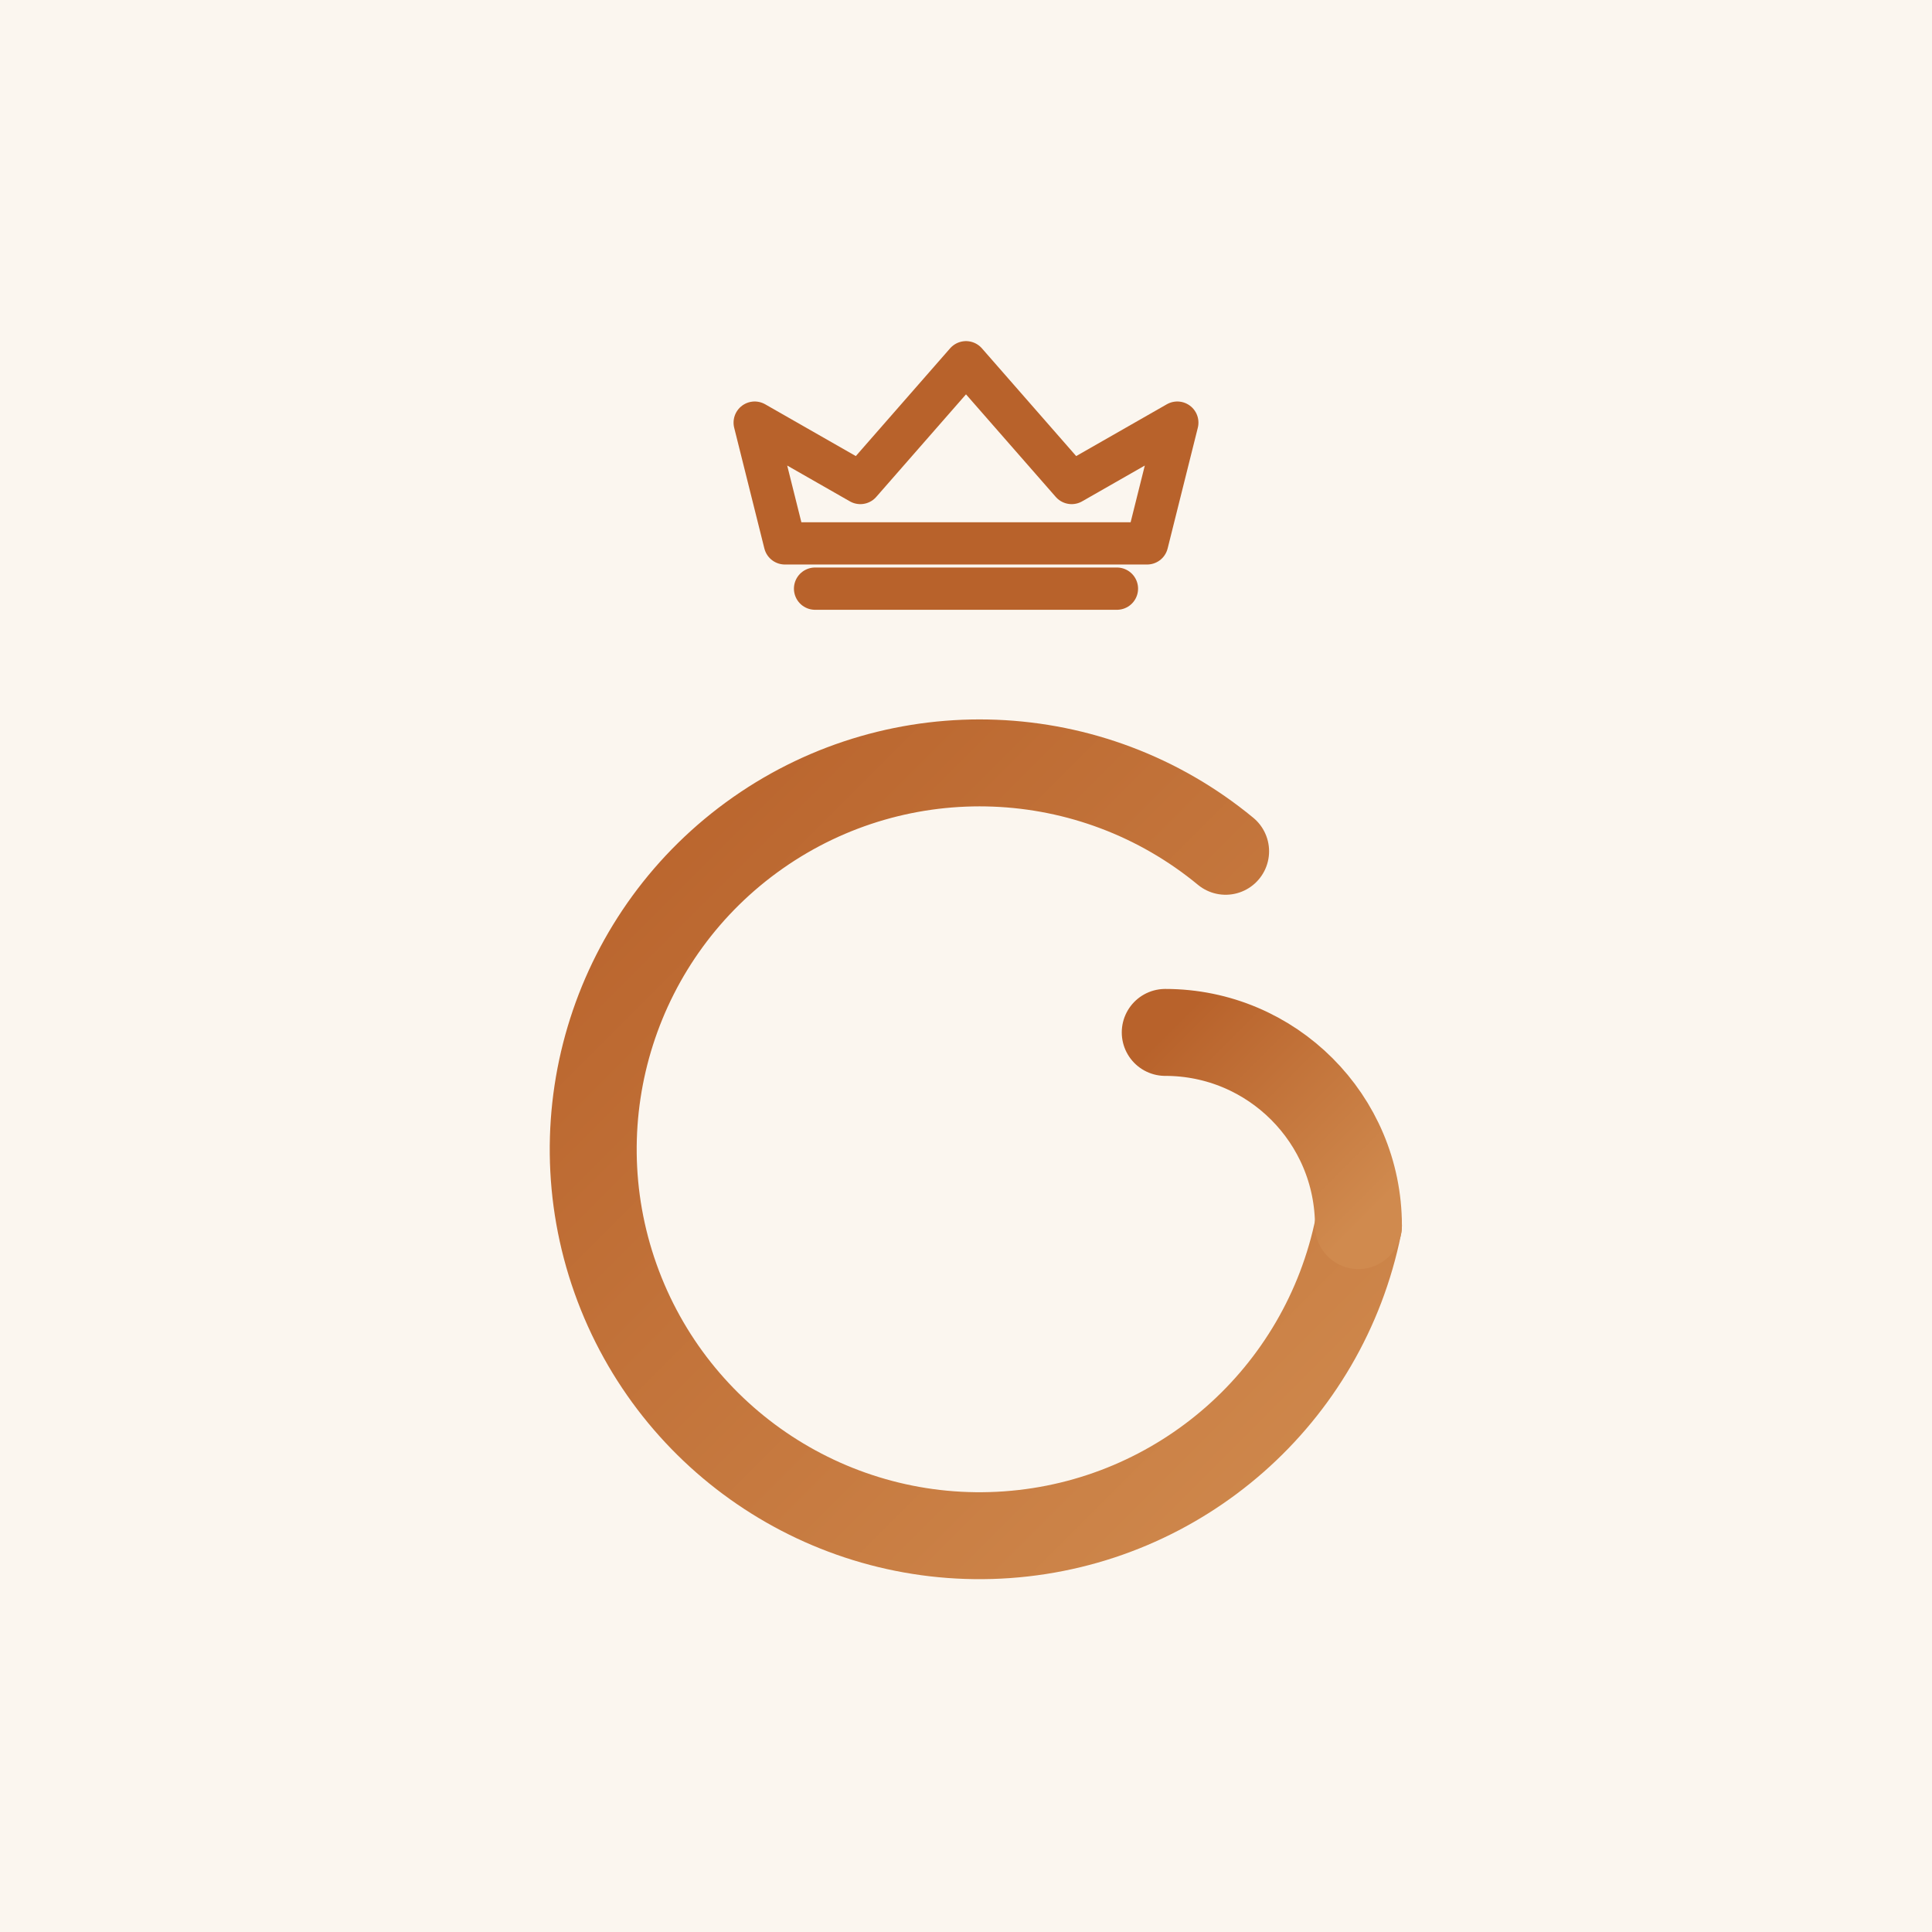
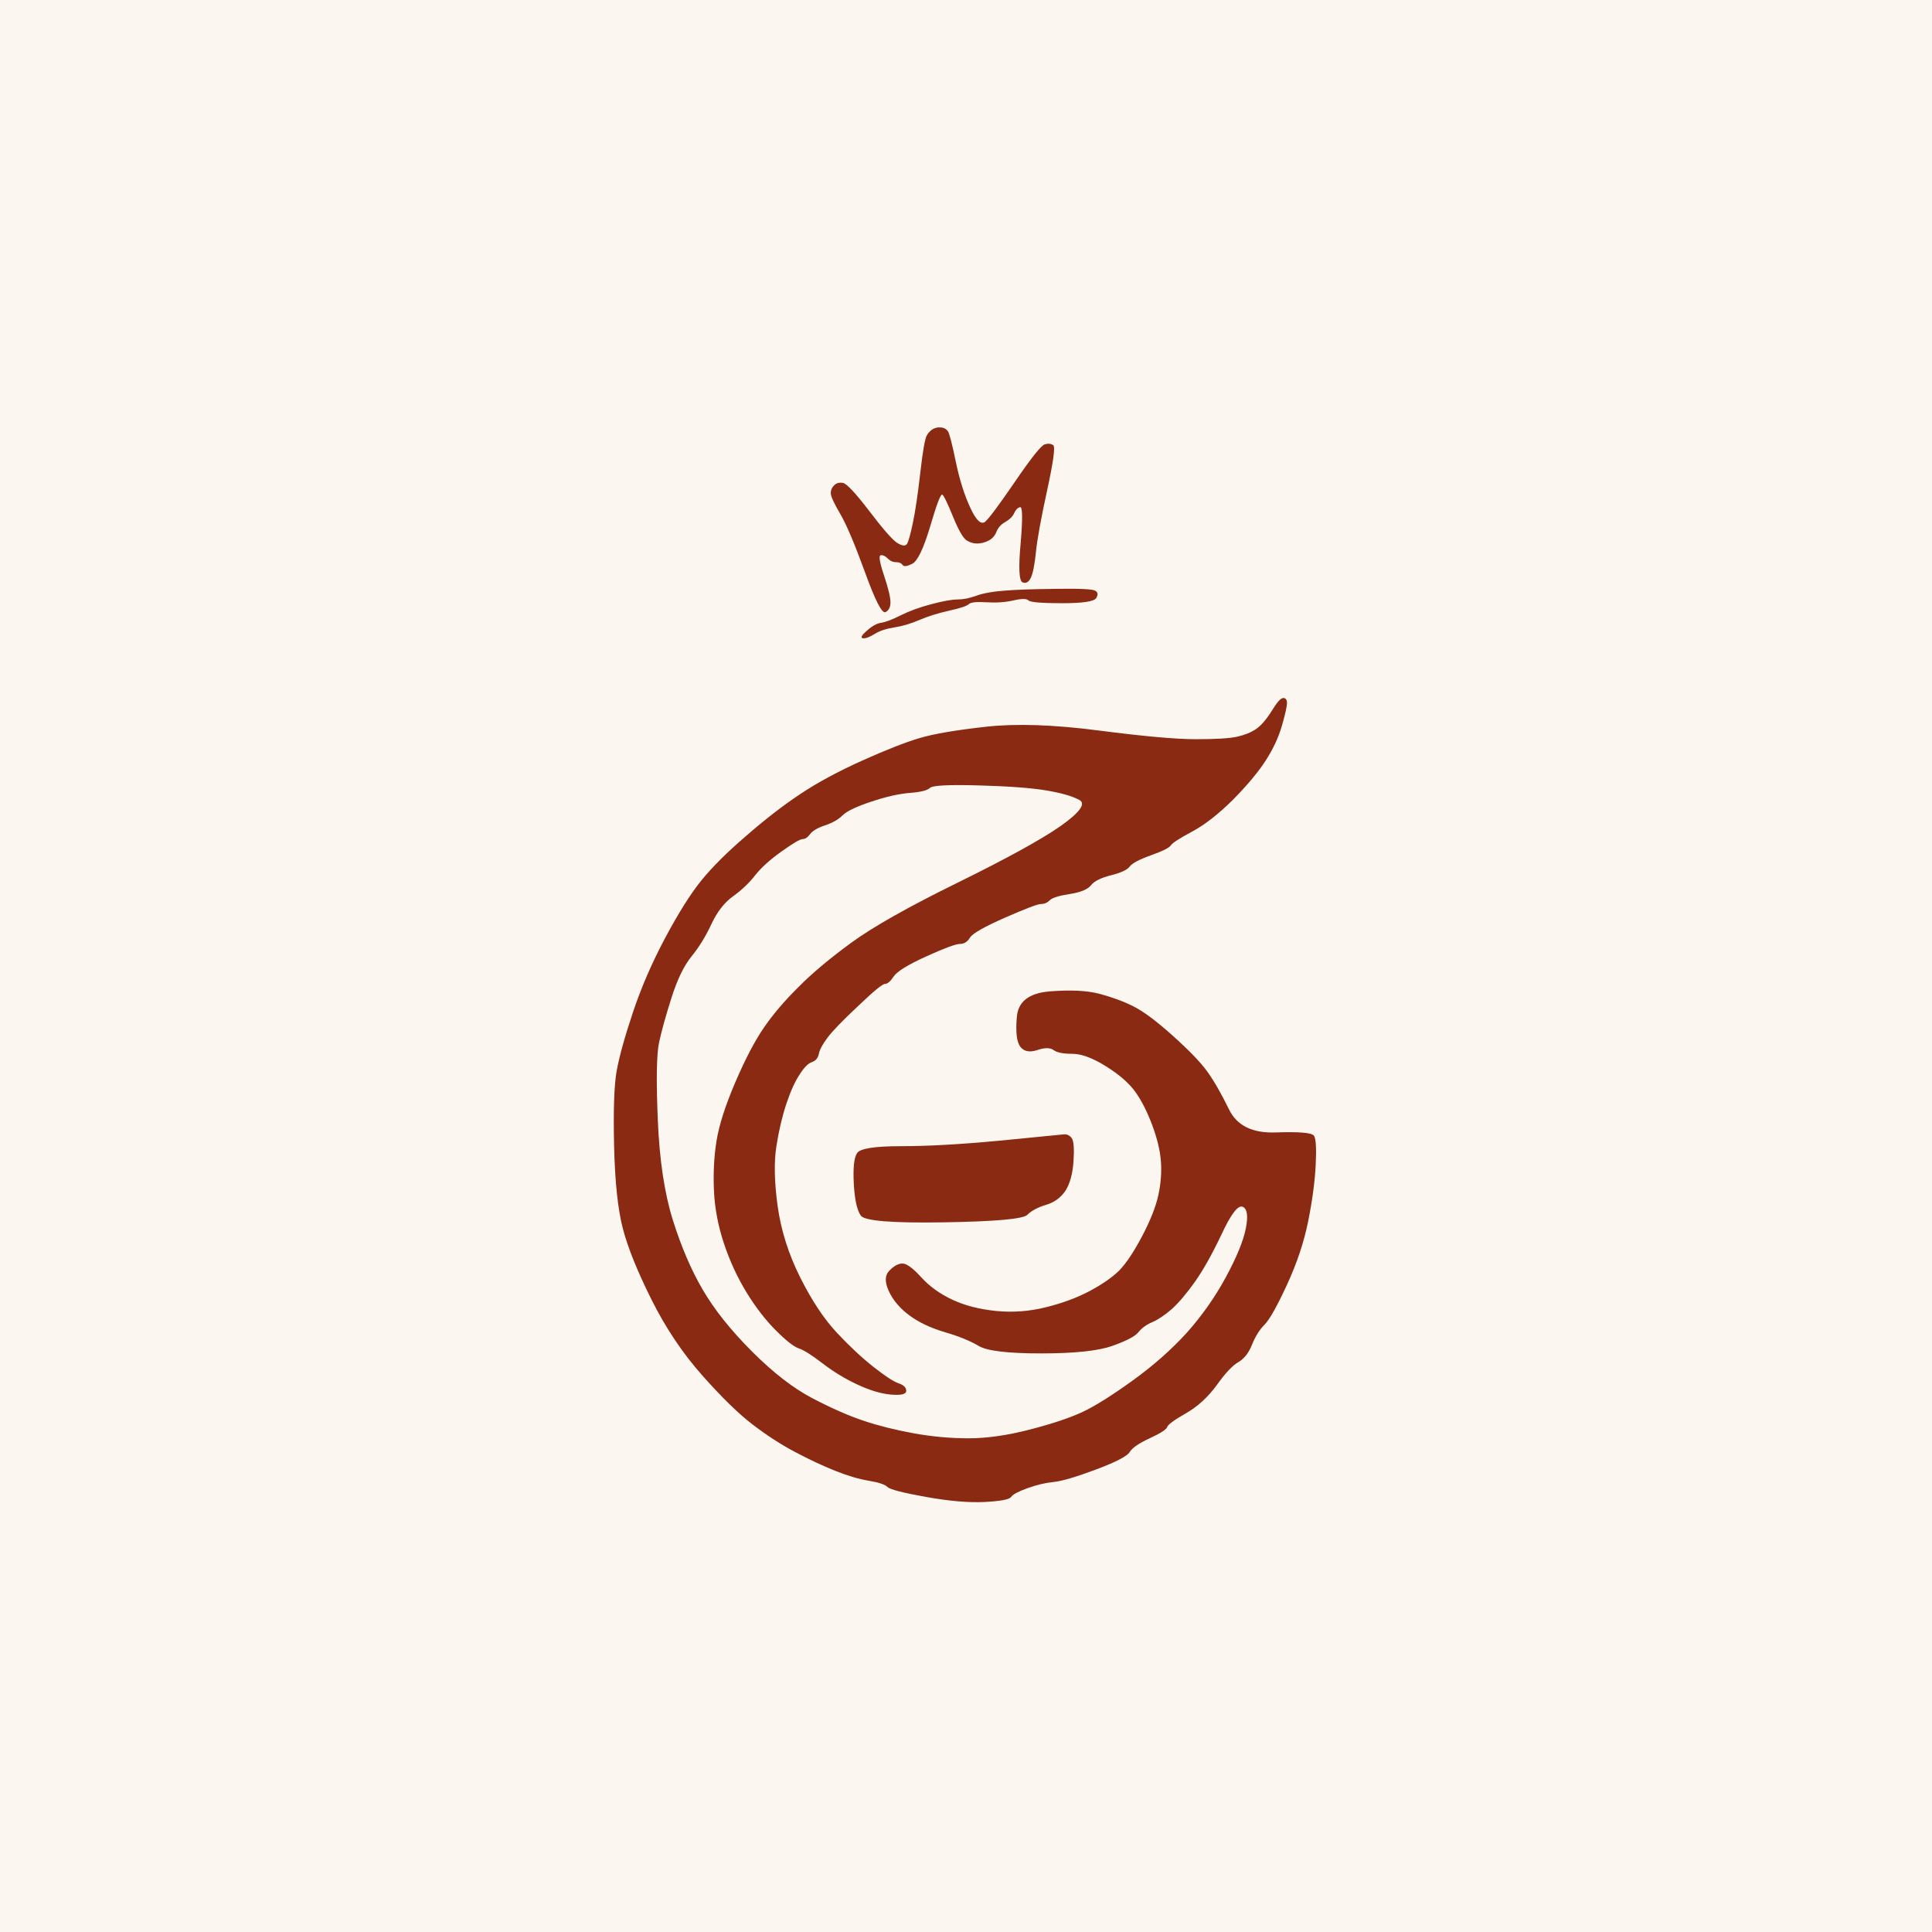
<svg xmlns="http://www.w3.org/2000/svg" viewBox="0 0 64 64" width="64" height="64">
-   <defs>
-     <linearGradient id="g" x1="0" y1="0" x2="1" y2="1">
-       <stop offset="0" stop-color="#B8622B" />
-       <stop offset="1" stop-color="#D08A4E" />
-     </linearGradient>
-   </defs>
  <rect width="64" height="64" fill="#FBF6EF" />
-   <g fill="none" stroke="#B8622B" stroke-width="1.4" stroke-linejoin="round" stroke-linecap="round">
-     <path d="M26 18l-1-4 3.5 2L32 12l3.5 4 3.5-2-1 4z" />
-     <path d="M27 19.5h10" />
-   </g>
-   <g fill="none" stroke="url(#g)" stroke-linecap="round" transform="translate(13 19) scale(0.8)">
-     <path d="M34.5 11.5A16 16 0 1 0 40 27" stroke-width="3.6" />
-     <path d="M40 27a8 8 0 0 0-8-8" stroke-width="3.6" />
-     <path d="M25 27h15" stroke-width="1.6" />
-   </g>
+   <svg x="27.49" y="14.08" width="9.02" height="7.17" viewBox="581 22 146 116">
+     <path fill="#8a2a12" fill-rule="evenodd" d="M636.5 24Q638.5 23 640.8 23.3Q643 23.5 644.3 25.3Q645.5 27 648.5 41.5Q651.5 56 656.3 66.3Q661 76.5 664.3 73.8Q667.5 71 680.5 52Q693.5 33 696.3 32.3Q699 31.5 700.8 32.8Q702.5 34 697.5 57Q692.5 80 691.5 90Q690.5 100 688.8 103.8Q687 107.5 684.3 106.3Q681.5 105 683.3 85.3Q685 65.5 683 66Q681 66.5 679.8 69.3Q678.5 72 675 74Q671.5 76 670.3 79.3Q669 82.5 666 84Q663 85.5 660 85.5Q657 85.5 654.3 83.8Q651.5 82 647 71Q642.5 60 641.3 59.3Q640 58.5 634.8 76.3Q629.5 94 625.3 96.3Q621 98.5 620 97Q619 95.5 616.5 95.5Q614 95.5 612 93.5Q610 91.5 608.3 91.8Q606.5 92 610 102.5Q613.5 113 613.5 117Q613.5 121 610.8 122.3Q608 123.5 599.8 100.8Q591.5 78 586.5 69.5Q581.5 61 581.5 58.5Q581.5 56 583.3 54.3Q585 52.5 588 53Q591 53.5 602.3 68.3Q613.5 83 617.3 85.3Q621 87.5 622.3 85.8Q623.5 84 625.5 74.5Q627.5 65 629.5 47.5Q631.5 30 633 27.5Q634.5 25 636.5 24ZM674.3 110.8Q683.5 110 702.3 109.8Q721 109.5 723.3 110.8Q725.5 112 723.8 114.8Q722 117.5 705.5 117.5Q689 117.5 687.5 116Q686 114.5 679.5 116Q673 117.5 665 117Q657 116.5 655.5 118Q654 119.5 645 121.5Q636 123.5 629 126.5Q622 129.5 615.5 130.5Q609 131.5 605 134Q601 136.5 598.8 136.3Q596.5 136 600.8 132.3Q605 128.5 608.5 128Q612 127.5 619 124Q626 120.5 635.5 118Q645 115.5 649.5 115.5Q654 115.5 659.5 113.5Q665 111.5 674.3 110.8Z" />
+   </svg>
+   <svg x="20.26" y="23.04" width="23.49" height="26.88" viewBox="64 92 284 325">
+     <path fill="#8a2a12" fill-rule="evenodd" d="M328.3 98.3Q331.5 93 333 93Q334.5 93 334.5 95Q334.5 97 332.5 104Q330.5 111 326 118Q321.5 125 312.8 133.8Q304 142.5 296.5 146.5Q289 150.5 288 152Q287 153.5 280 156Q273 158.5 271.5 160.5Q270 162.5 264 164Q258 165.5 256 168Q254 170.5 247.5 171.5Q241 172.5 239.5 174Q238 175.5 236 175.5Q234 175.5 221.5 181Q209 186.5 207.5 189Q206 191.5 203.5 191.5Q201 191.5 190 196.5Q179 201.5 177 204.5Q175 207.5 173.5 207.5Q172 207.5 162.8 216.3Q153.5 225 150.5 229Q147.5 233 147 235.5Q146.5 238 144.3 238.8Q142 239.5 139.3 243.8Q136.5 248 134 255.5Q131.5 263 130 272.5Q128.5 282 130.5 296.5Q132.5 311 139.5 325Q146.5 339 154.3 347.3Q162 355.5 169 361Q176 366.5 179 367.5Q182 368.5 182 370.5Q182 372.5 176 372Q170 371.5 162.5 368Q155 364.5 148.5 359.5Q142 354.5 139 353.5Q136 352.5 129.8 346.3Q123.5 340 118 331Q112.5 322 109 311.5Q105.5 301 105 290.5Q104.5 280 106 270.5Q107.5 261 113.5 247Q119.5 233 125 225Q130.5 217 138.8 208.8Q147 200.5 160 191Q173 181.5 202.5 167Q232 152.5 243.8 144.3Q255.5 136 251.3 133.8Q247 131.5 238 130Q229 128.5 211 128Q193 127.5 191.5 129Q190 130.5 183.5 131Q177 131.5 168 134.5Q159 137.5 156.5 140Q154 142.5 149.5 144Q145 145.5 143.5 147.5Q142 149.5 140.5 149.5Q139 149.5 132 154.5Q125 159.5 121.5 164Q118 168.5 112.8 172.3Q107.5 176 104 183.5Q100.5 191 96 196.5Q91.5 202 88 213Q84.5 224 83 231Q81.5 238 82.5 262Q83.5 286 88.5 302Q93.5 318 100.5 330Q107.5 342 120.3 354.8Q133 367.5 144.5 373.5Q156 379.5 165 382.5Q174 385.5 185 387.5Q196 389.5 207 389.5Q218 389.5 231.5 386Q245 382.5 252.5 379Q260 375.5 272.5 366.5Q285 357.5 294.3 347.3Q303.5 337 310 325Q316.5 313 318 305.5Q319.5 298 316.8 296.8Q314 295.5 308.3 307.8Q302.5 320 297.5 327Q292.5 334 288.3 337.8Q284 341.5 280.5 343Q277 344.5 275 347Q273 349.5 264.5 352.5Q256 355.5 236 355.5Q216 355.5 211 352.5Q206 349.5 197.5 347Q189 344.5 183.3 340.3Q177.5 336 175 330.5Q172.5 325 175.3 322.3Q178 319.5 180.5 319.5Q183 319.5 188 325Q193 330.5 200.5 334Q208 337.5 218 338.5Q228 339.5 238 337Q248 334.5 255.5 330.5Q263 326.5 267.3 322.3Q271.5 318 276.5 308.5Q281.5 299 283 292Q284.5 285 284 278.5Q283.5 272 280.5 264Q277.5 256 273.8 250.8Q270 245.5 262 240.5Q254 235.5 248.5 235.5Q243 235.5 241 234Q239 232.5 234.5 234Q230 235.5 227.8 232.8Q225.5 230 226.3 220.8Q227 211.5 239.5 210.5Q252 209.5 259.5 211.5Q267 213.5 273 216.5Q279 219.5 288.8 228.3Q298.5 237 302.5 242.5Q306.5 248 311.3 257.8Q316 267.5 330 267Q344 266.5 345.3 268.3Q346.5 270 346 280Q345.5 290 343 302.5Q340.5 315 334.5 328Q328.5 341 325.5 344Q322.5 347 320.5 352Q318.5 357 315 359Q311.5 361 306.3 368.3Q301 375.5 294 379.5Q287 383.5 286.5 385Q286 386.5 279.5 389.5Q273 392.5 271.5 395Q270 397.5 258 402Q246 406.5 241 407Q236 407.5 230.5 409.5Q225 411.5 224 413Q223 414.5 213.5 415Q204 415.5 190 413Q176 410.5 174.5 409Q173 407.5 167 406.5Q161 405.5 153.5 402.5Q146 399.5 137.5 395Q129 390.5 120.5 384Q112 377.5 100.3 364.3Q88.5 351 80 334Q71.5 317 68.5 305.5Q65.5 294 65 272.5Q64.5 251 66 242.5Q67.5 234 72.5 219Q77.5 204 85.5 189Q93.5 174 100 166Q106.5 158 117.8 148.3Q129 138.5 139.5 131.5Q150 124.5 164.5 118Q179 111.5 187.5 109Q196 106.5 214 104.5Q232 102.5 259 106Q286 109.5 298 109.5Q310 109.5 314.5 108.5Q319 107.5 322 105.5Q325 103.5 328.3 98.3ZM219.3 270.3Q242.5 268 244.8 267.8Q247 267.5 248.3 269.3Q249.5 271 249 278.5Q248.5 286 245.8 290.3Q243 294.5 238 296Q233 297.5 230.5 300Q228 302.5 197 303Q166 303.5 163.8 300.3Q161.5 297 161 287.5Q160.5 278 162.3 275.3Q164 272.5 180 272.5Q196 272.5 219.3 270.3Z" />
+   </svg>
</svg>
